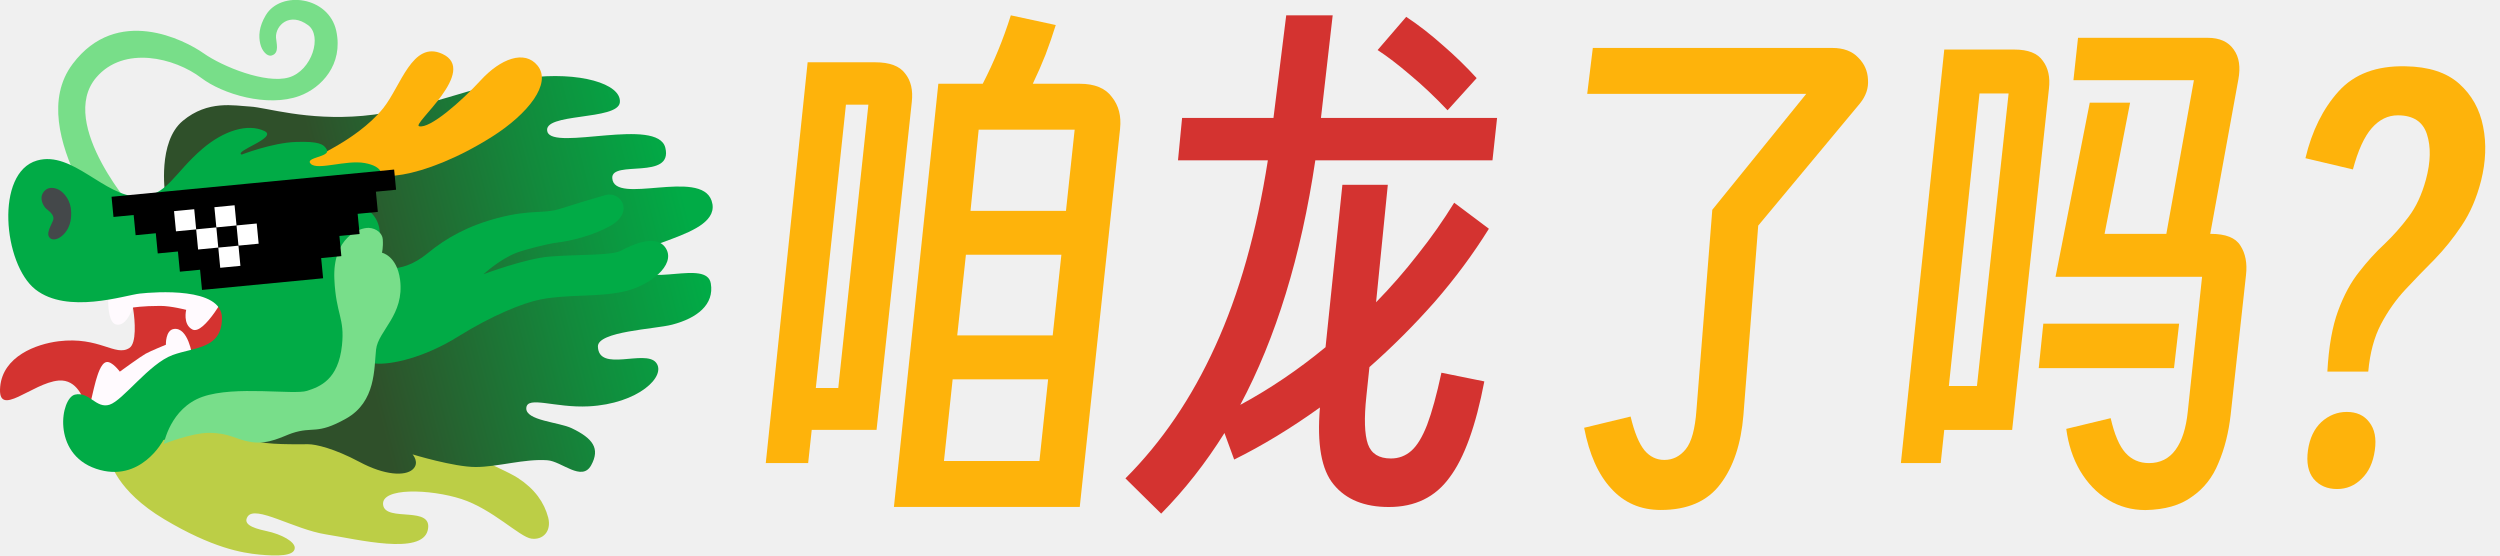
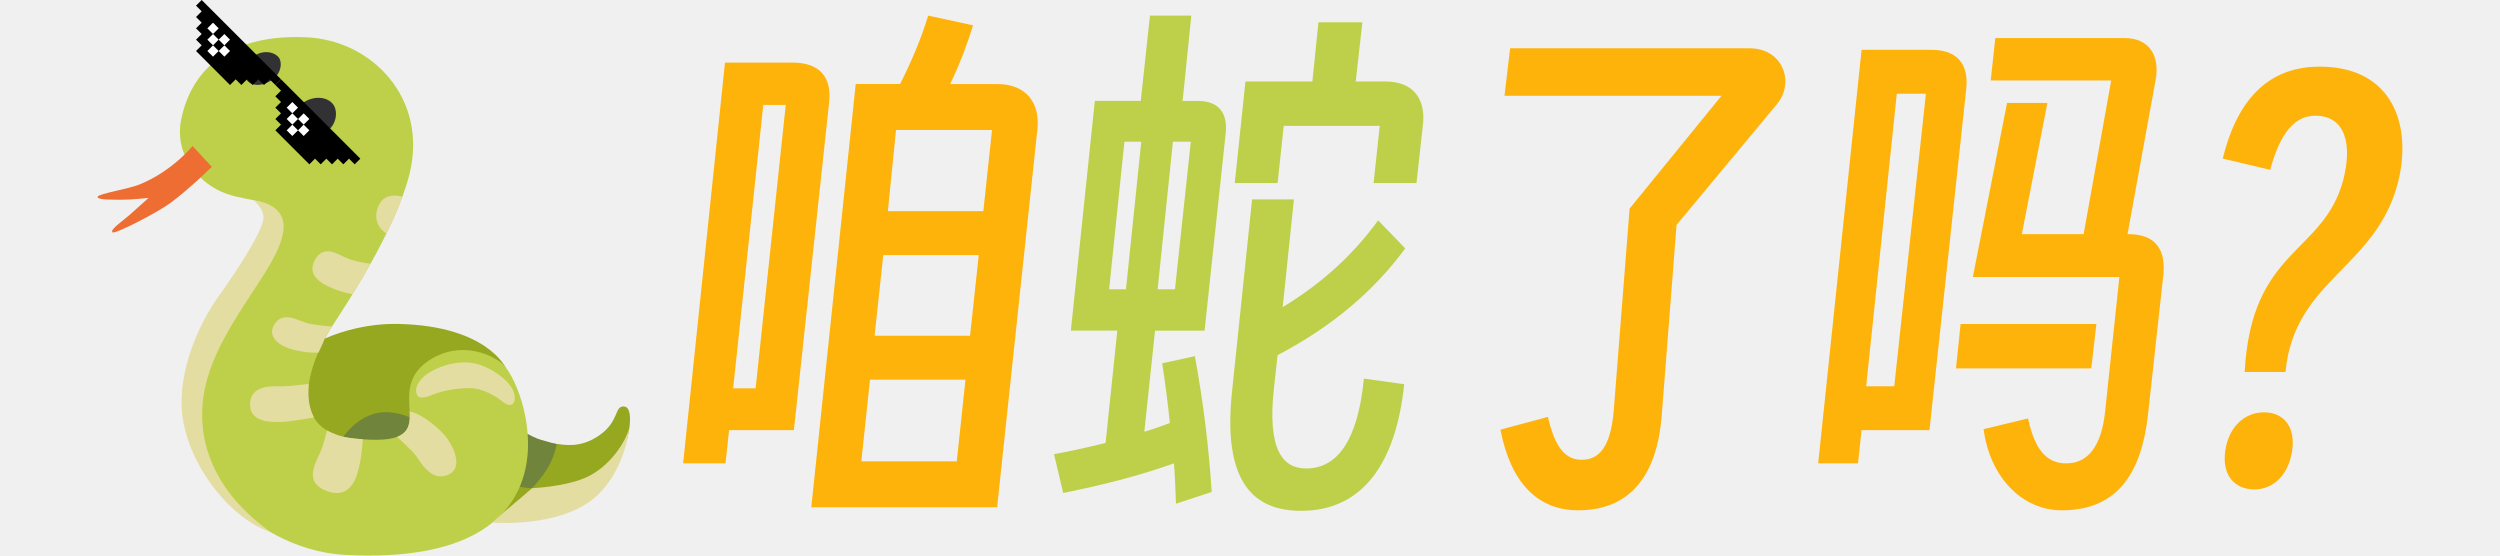
- <svg xmlns="http://www.w3.org/2000/svg" version="1.1" viewBox="0 0 144 32">
-   <defs>
-     <linearGradient id="a" x1="131.42" x2="63.091" y1="52.368" y2="69.637" gradientUnits="userSpaceOnUse">
-       <stop stop-color="#01AB46" offset=".171" />
-       <stop stop-color="#128A3C" offset=".499" />
-       <stop stop-color="#2F502A" offset="1" />
+ <svg xmlns="http://www.w3.org/2000/svg" width="144" height="32" viewBox="0 0 144 32" version="1.1" id="svg6216">
+   <defs id="defs6213">
+     <linearGradient id="SVGID_1_" gradientUnits="userSpaceOnUse" x1="131.416" y1="52.368" x2="63.091" y2="69.637">
+       <stop offset="0.171" style="stop-color:#01AB46" id="stop351" />
+       <stop offset="0.499" style="stop-color:#128A3C" id="stop353" />
+       <stop offset="1" style="stop-color:#2F502A" id="stop355" />
    </linearGradient>
  </defs>
-   <g transform="matrix(3.7795 0 0 3.7795 -30 -700)">
-     <g transform="matrix(.34461 0 0 .34461 6.9373 146.14)">
-       <g transform="matrix(.26458 0 0 .26458 1.6881 108.27)">
-         <path d="m16.74 29.97c7.41-9.85 18.72-4 21.87-1.78 3.19 2.25 10.42 5.16 14.27 4.04 3.85-1.13 5.64-6.96 3.2-8.74-3.08-2.25-5.46 0.04-5.36 2.08 0.04 0.84 0.66 2.63-0.75 3-0.73 0.19-1.6-0.75-1.88-1.97s-0.26-2.8 0.94-4.79c2.51-4.16 10.52-3.14 11.77 2.66 1.2 5.62-2.49 9.51-6.14 10.85-5.38 1.98-12.9-0.32-16.42-3-4.45-3.39-12.95-5.47-17.55-0.09-6.66 7.79 6.76 22.71 6.76 22.71l-5.26 4.13s-1.5-2.91-4.6-9.48c-2.92-6.18-5.21-13.83-0.85-19.62z" fill="#78de89" />
-         <path d="m38.04 65.17-12.2 1.69s0.75 2.44 1.03 4.22 0.58 5.59-0.66 6.38c-2.35 1.5-4.97-1.97-11.83-1.13-3.78 0.47-9.29 2.53-9.76 7.6-0.5 5.45 5.34-0.64 9.76-1.03 3.19-0.28 4.22 3.38 4.22 3.38s7.88 6.66 8.35 5.73c0.47-0.94 22.52-17.74 22.52-17.74z" fill="#d43330" />
-         <path d="m22.75 67.42s-0.56 5.63 1.22 6.1 2.82-2.82 2.82-2.82 1.6-0.28 4.6-0.28c1.79 0 4.32 0.66 4.32 0.66s-0.6 2.43 1.03 3.28c1.97 1.03 5.91-6.38 5.91-6.38l-14.08-2.44z" fill="#fffafe" />
-         <path d="m19.37 88.16s0.94-4.22 1.22-5.16 0.84-3 1.78-3.19 2.25 1.6 2.25 1.6 3.47-2.53 4.32-3 3.38-1.5 3.38-1.5-0.09-2.41 1.31-2.63c2.44-0.38 3.1 4.5 3.1 4.5l-10.7 11.17z" fill="#fffafe" />
-         <path d="m23.03 96.37s0.99 4.93 9.01 9.71 12.95 5.63 15.91 5.91 5.91 0.28 5.91-1.13c0-1.02-2.11-2.25-4.79-2.82-2.67-0.56-3.8-1.27-3.1-2.39 1.27-2.02 7.74 2.11 13.09 2.96 5.35 0.84 16.05 3.52 17.03-0.7s-7.04-1.27-7.46-4.22c-0.42-2.96 7.88-2.67 13.09-0.99 5.21 1.69 9.71 6.34 11.68 6.62s3.4-1.26 2.82-3.52c-0.66-2.53-2.25-4.79-5.07-6.62s-15.91-7.18-15.91-7.18l-28.7-2.1-10.56 0.28z" fill="#bcce46" />
-         <path d="m32.18 51.6s-1.27-8.59 2.96-12.11 8.59-2.53 11.26-2.39 9.43 2.39 18.86 1.55c10.02-0.9 18.72-5.21 27.45-6.34s15.77 0.99 15.49 4.08c-0.28 3.1-13.09 1.69-12.11 4.93 0.99 3.24 18.44-2.53 19.71 2.67 1.33 5.47-9.06 1.98-8.87 5.07 0.28 4.65 14.78-1.69 16.61 3.8 2.11 6.34-15.49 7.04-13.23 10.84 2.25 3.8 12.39-1.13 13.09 2.96 0.61 3.54-2.3 5.82-6.48 6.9-2.89 0.75-12.47 1.11-12.39 3.66 0.14 4.36 7.88 0.42 9.71 2.67s-2.96 6.9-11.26 7.32c-5.64 0.29-10.28-1.83-10.42 0.28s5.44 2.34 7.6 3.38c3.52 1.69 4.79 3.38 3.24 6.19-1.55 2.82-4.92-0.67-7.32-0.84-3.8-0.28-8.31 1.13-11.97 1.13s-10.56-2.11-10.56-2.11 1.27 1.41 0 2.53-4.65 0.99-8.87-1.27c-4.22-2.25-7.32-2.96-8.59-2.96s-7.58 0.13-8.68-0.61c-8.73-5.91 3.89-36.56 3.89-36.56z" fill="url(#a)" />
-         <path d="m54.94 46.58s9.1-3.47 13.7-9.2c2.94-3.66 4.88-11.36 9.85-9.1 6.2 2.81-5.12 11.77-3.85 12.11 1.78 0.47 7.04-4.13 10.32-7.7s7.3-5.13 9.48-2.44c2.44 3-1.6 8.07-7.51 11.83-5.91 3.75-11.39 5.76-15.02 6.38-3.85 0.66-11.17 0.75-11.17 0.75l-7.13-0.19z" fill="#feb30b" />
-         <path d="m67.51 63.71s3.73 1.9 8.59-2.11c3.02-2.49 6.69-4.58 11.83-5.91 5.42-1.41 7.53-0.63 10.21-1.48 2.67-0.84 5.9-1.83 7.67-2.32 2.53-0.7 4.95 2.87 0.7 5.21-2.82 1.55-6.41 2.46-8.87 2.75-1.41 0.16-5.29 1.15-6.66 1.67-2.82 1.06-5.58 3.61-5.58 3.61s7.05-2.65 11.12-2.96c4.93-0.38 10.35-0.14 11.9-0.99 1.55-0.84 5.98-3.03 7.53-0.28 1.53 2.71-2.67 6.12-7.04 7.11s-9.36 0.42-14.01 1.34c-2.85 0.56-8.09 2.67-13.73 6.19-5.63 3.52-11.26 4.79-13.94 4.5-2.67-0.28-7.6 6.76-7.6 6.76l-16.33 2.11-11.4 3.94s-3.8 7.32-11.26 4.79-5.91-11.83-3.52-12.39 3.52 2.39 5.77 1.69 6.61-6.86 10.56-8.31c3.66-1.34 8.24-0.99 8.24-6.19s-11.19-4.36-13.73-4.08c-2.53 0.28-12.11 3.52-17.46-0.7s-6.78-19.52 0.28-21.54c5.91-1.69 11.26 6.05 17.03 6.05 4.65 0 5.84-3.94 10.63-8.02 3.53-3.01 7.53-4.29 10.35-2.96 2.34 1.11-5.21 3.38-3.8 3.94 0 0 5.07-1.97 9.01-2.11s4.72 0.38 5.21 1.27c0.7 1.27-3.8 1.27-2.67 2.39 1.13 1.13 5.91-0.7 9.01-0.14s3.1 2.11 2.39 2.67c-0.7 0.56-5.56 1.55-5.63 2.96-0.05 0.98 3.04 1.21 4.58 2.96 1.55 1.76 1.27 4.22 1.13 5.49-0.16 1.26-0.51 3.09-0.51 3.09z" fill="#01ab46" />
-         <path d="m46.26 52.03c-3.02 0.34-8.52-4.43-11.47 2.67-2.39 5.76 5.8 10 10.84 6.12 2.3-1.76 3.59-4.01 5.35-5.77 1.16-1.16 2.67-1.99 3.03-3.1 0.62-1.96-4.59-0.27-7.75 0.08z" fill="#78de8a" />
-         <path d="m31.97 93.49s1.06-5.98 6.48-7.88 15.27-0.28 17.46-0.99c2.18-0.7 5.23-1.87 5.84-7.6 0.49-4.65-0.99-5.07-1.27-11.05-0.33-6.97 4.22-8.67 5.77-8.59 1.27 0.07 2.25 0.92 2.32 1.9 0.1 1.42-0.14 2.25-0.14 2.25s2.5 0.5 3.03 4.5c0.77 5.91-3.66 8.52-4.01 11.68-0.35 3.17 0 8.73-5 11.54s-5.44 1.24-9.08 2.46c-1.43 0.48-3.87 1.9-6.69 1.48s-3.59-1.55-7.25-1.55c-2.83 0.02-7.46 1.85-7.46 1.85z" fill="#78de8a" />
-         <path d="m42.6 58.24c-1.22 1.48-3.64 1.82-5.12 0.87-1.53-0.98-1.35-3.63 0.09-5.35 1.45-1.72 3.81-2.02 5.21-0.84 1.4 1.17 1.25 3.59-0.18 5.32z" fill="#2a2c33" />
-         <path d="m12 51.23c-1.07 1.19-0.05 2.63 0.33 2.96s1.36 0.99 1.17 1.78c-0.19 0.8-1.41 2.39-0.52 3.14s3.19-0.66 3.47-3.33-0.89-3.85-1.5-4.41c-0.6-0.56-2.06-1.13-2.95-0.14z" fill="#44484a" />
+   <g id="layer6-3-4" transform="matrix(3.779527,0,0,3.779527,-30,-700)">
+     <g id="layer4" transform="matrix(0.3446122,0,0,0.3446122,3.942238,157.6667)">
+       <text xml:space="preserve" style="font-style:normal;font-weight:normal;font-size:22.578px;line-height:1.25;font-family:sans-serif;letter-spacing:-1.323px;display:none;fill:#feb30b;fill-opacity:1;stroke:none;stroke-width:0.265" x="40.337" y="100.66" id="text157-2-3">
+         <tspan style="font-style:oblique;font-variant:normal;font-weight:normal;font-stretch:normal;font-size:22.578px;font-family:'Smiley Sans';-inkscape-font-specification:'Smiley Sans Oblique';fill:#feb30b;fill-opacity:1;stroke-width:0.265" x="0" y="0" id="tspan796-9-67">咱蛇了吗？</tspan>
+       </text>
+       <g id="g37">
+         <path id="path36" style="font-style:oblique;font-size:22.578px;line-height:1.25;font-family:'Smiley Sans';-inkscape-font-specification:'Smiley Sans Oblique';letter-spacing:-1.323px;fill:#feb30b;stroke-width:0.265" d="m 112.667,96.371 c 0.384,-4.109 4.041,-4.583 4.99,-8.444 0.61,-2.529 -0.294,-4.99 -3.342,-5.057 -2.551,-0.068 -3.838,1.671 -4.425,4.064 l 2.1,0.497 c 0.452,-1.693 1.129,-2.393 1.987,-2.393 1.355,0 1.648,1.287 1.242,2.845 -0.881,3.296 -4.064,3.003 -4.358,8.489 z m -1.377,5.193 c 0.835,0 1.513,-0.632 1.671,-1.716 0.158,-1.061 -0.384,-1.693 -1.242,-1.693 -0.858,0 -1.558,0.632 -1.716,1.693 -0.158,1.084 0.406,1.716 1.287,1.716 z" />
+         <path id="path32" style="font-style:oblique;font-size:22.578px;line-height:1.25;font-family:'Smiley Sans';-inkscape-font-specification:'Smiley Sans Oblique';letter-spacing:-1.323px;fill:#feb30b;stroke-width:0.265" d="m 102.137,84.472 h -1.784 l -1.513,7.699 h 6.48 l -0.632,5.961 c -0.158,1.468 -0.722,2.28 -1.716,2.28 -0.835,0 -1.377,-0.542 -1.693,-1.987 l -1.964,0.474 c 0.271,2.1 1.693,3.612 3.5,3.59 2.551,-0.023 3.5,-1.829 3.77,-4.222 l 0.677,-6.164 c 0.113,-1.039 -0.248,-1.829 -1.558,-1.829 h -0.023 l 1.242,-6.818 c 0.203,-1.106 -0.316,-1.851 -1.355,-1.851 h -5.735 l -0.203,1.874 h 5.328 l -1.219,6.796 h -2.732 z m -3.59,-0.61 c 0.113,-1.016 -0.316,-1.738 -1.535,-1.738 h -3.093 l -1.919,18.288 h 1.761 l 0.158,-1.468 h 3.003 z m -4.425,13.14 1.355,-12.937 h 1.287 l -1.4,12.937 z M 104.304,94.248 h -6.006 l -0.203,1.964 h 5.983 z" />
+         <path style="font-style:oblique;font-size:22.578px;line-height:1.25;font-family:'Smiley Sans';-inkscape-font-specification:'Smiley Sans Oblique';letter-spacing:-1.323px;fill:#feb30b;stroke-width:0.265" d="m 85.082,98.29 0.655,-8.422 4.448,-5.351 c 0.79,-0.971 0.248,-2.461 -1.219,-2.461 H 78.376 l -0.248,2.1 h 9.596 l -4.064,4.99 -0.7,8.918 c -0.135,1.671 -0.677,2.19 -1.422,2.19 -0.7,0 -1.174,-0.519 -1.49,-1.897 l -2.1,0.564 c 0.452,2.348 1.648,3.567 3.432,3.567 2.371,0 3.5,-1.626 3.703,-4.199 z" id="path31" />
+         <path id="path26" style="font-style:oblique;font-size:22.578px;line-height:1.25;font-family:'Smiley Sans';-inkscape-font-specification:'Smiley Sans Oblique';letter-spacing:-1.323px;fill:#bed04a;fill-opacity:1;stroke-width:0.265" d="m 58.611,101.722 c 1.693,-0.339 3.319,-0.745 4.899,-1.31 0.045,0.564 0.068,1.174 0.09,1.784 l 1.58,-0.519 c -0.135,-2.032 -0.361,-3.906 -0.745,-6.006 l -1.445,0.316 c 0.135,0.881 0.248,1.738 0.339,2.642 -0.361,0.135 -0.745,0.271 -1.129,0.384 l 0.474,-4.47 h 2.19 l 0.926,-8.647 c 0.113,-0.881 -0.203,-1.513 -1.242,-1.513 H 63.894 L 64.278,80.611 h -1.829 l -0.406,3.77 H 60.011 L 58.95,94.542 h 2.055 l -0.519,4.967 c -0.745,0.181 -1.513,0.361 -2.28,0.497 z m 9.483,-13.705 0.271,-2.529 h 4.245 l -0.271,2.529 h 1.897 l 0.294,-2.664 c 0.09,-1.106 -0.474,-1.829 -1.671,-1.829 h -1.31 l 0.294,-2.619 h -1.942 l -0.271,2.619 h -2.958 l -0.474,4.493 z m -7.451,4.696 0.677,-6.525 h 0.745 l -0.677,6.525 z m 2.145,0 0.677,-6.525 h 0.79 l -0.7,6.525 z m 9.121,3.951 c -0.271,2.777 -1.197,3.974 -2.551,3.974 -1.016,0 -1.738,-0.79 -1.422,-3.59 l 0.158,-1.422 c 2.416,-1.264 4.267,-2.845 5.644,-4.719 l -1.197,-1.242 c -1.084,1.49 -2.438,2.754 -4.222,3.838 l 0.497,-4.764 h -1.851 l -0.881,8.444 c -0.452,4.154 1.016,5.328 3.048,5.328 2.754,0 4.199,-2.145 4.561,-5.599 z" />
+         <path id="text157-2-3-7" style="font-style:oblique;font-size:22.578px;line-height:1.25;font-family:'Smiley Sans';-inkscape-font-specification:'Smiley Sans Oblique';letter-spacing:-1.323px;fill:#feb30b;stroke-width:0.265" d="m 57.473,85.624 c 0.113,-1.106 -0.452,-1.987 -1.784,-1.987 h -2.077 c 0.429,-0.881 0.745,-1.738 1.016,-2.596 L 52.642,80.611 c -0.316,1.039 -0.745,2.032 -1.242,3.025 h -1.964 l -1.964,18.717 h 8.218 z m -13.795,14.788 0.158,-1.468 h 2.867 l 1.558,-14.495 c 0.113,-1.039 -0.339,-1.761 -1.626,-1.761 h -2.98 l -1.851,17.724 z m 0.339,-3.319 1.332,-12.531 h 0.993 l -1.332,12.531 z m 6.841,-7.834 0.361,-3.59 h 4.245 l -0.384,3.59 z m -0.587,5.509 0.384,-3.567 h 4.222 l -0.384,3.567 z m -0.587,5.554 0.384,-3.612 h 4.222 l -0.384,3.612 z" />
      </g>
-       <g transform="matrix(.4217 -.040593 .040593 .4217 -21.447 61.053)">
-         <path d="m55 150v2.117h2.117v2.117h2.117v2.117h2.117v2.117h2.117v2.117h12.7v-2.117h2.117v-2.117h2.117v-2.117h2.117v-2.117h2.117v-2.117h-14.817z" stroke-width=".265" />
-         <g fill="#fff">
-           <path d="m67.7 156.35h-2.117v2.117h2.117v-1.058z" />
-           <path d="m67.7 154.23v2.117h2.117v-2.117h-1.058z" />
-           <path d="m65.583 154.23h2.117v-2.117h-2.117v1.058z" />
-           <path d="m63.466 154.23v2.117h2.117v-2.117h-1.058z" />
-           <path d="m61.35 152.12v2.117h2.117v-2.117h-1.058z" />
+       <g id="layer1-2" transform="matrix(0.2645833,0,0,0.2645833,52.87237,64.32753)">
+         <g id="g2" transform="matrix(1.491566,0,0,1.491566,-289.9642,-123.3148)">
+           <path style="fill:#96a820;stroke-width:0.5" d="m 123.21,161.774 c 0,0 4.495,-3.41 11.215,-3.285 9.95,0.19 12.06,4.925 12.06,4.925 l 1.595,7.51 c 0,0 3.005,0.89 3.94,0.985 0.94,0.095 2.77,0.585 4.975,-0.96 2.205,-1.55 1.64,-3.26 2.72,-3.215 1.41,0.06 0.42,4.785 -0.8,6.29 -1.22,1.5 -6.665,4.365 -8.965,4.975 -2.3,0.61 -3.005,1.57 -5.395,1.62 -2.395,0.045 -8.4,-1.57 -8.4,-1.57 l -12.95,-6.1 v -11.175 z" id="path1" />
+           <path style="fill:#70853b;stroke-width:0.5" d="m 127.95,171.629 c 0,0 1.97,-3.52 5.49,-3.24 3.52,0.28 4.785,2.77 4.785,2.77 l -7.79,2.535 z" id="path2-3" />
+           <path style="fill:#70853b;stroke-width:0.5" d="m 146.015,176.184 c 2.485,0.8 3.425,0.705 3.425,0.705 0,0 1.455,-1.55 2.065,-2.865 0.61,-1.315 0.68,-2.065 0.68,-2.065 0,0 -0.96,-0.235 -1.855,-0.515 -0.89,-0.28 -2.675,-1.315 -2.675,-1.315 l -2.065,5.68 z" id="path3" />
+           <path style="fill:#bed04a;stroke-width:0.5" d="m 124.195,126.369 c 7.32,0.35 13.64,6.875 11.475,15.415 -1.62,6.38 -7.255,14.82 -8.66,16.985 -2.58,3.99 -5.35,11.73 2.415,12.555 11.105,1.175 2.905,-4.915 8.335,-8.67 2.85,-1.97 6.095,-1.35 8.185,0.15 2.725,1.96 10.31,23.03 -17.455,21.565 -5.77,-0.305 -10.355,-3.485 -12.88,-5.915 -7.475,-7.18 -1.74,-19.15 -1.265,-20.2 0.63,-1.405 6.54,-9.08 6.12,-11.54 -0.42,-2.465 -2.465,-1.83 -5.28,-2.815 -2.815,-0.985 -5.94,-4.1 -5.07,-8.375 0.81,-3.98 3.88,-9.645 14.08,-9.155 z" id="path4-7" />
+           <path style="fill:#e4dda2;stroke-width:0.5" d="m 144.96,180.744 c 0,0 1.36,-1.23 1.83,-1.605 0.47,-0.375 2.65,-2.25 2.65,-2.25 0,0 3.465,-0.125 5.865,-1.125 2.98,-1.245 4.715,-4.365 4.95,-5.465 0.125,-0.595 -0.305,5.35 -4.575,8.235 -4.125,2.785 -10.72,2.21 -10.72,2.21 z" id="path5-5" />
+           <path style="fill:#e4dda2;stroke-width:0.5" d="m 110.15,166.949 c -0.165,6.265 4.955,12.865 9.395,14.64 2.465,0.985 -7.885,-3.835 -7.04,-14.115 0.67,-8.175 8.905,-15.135 9.08,-19.78 0.105,-2.815 -3.38,-3.06 -3.38,-3.06 0,0 1.08,0.81 1.125,1.865 0.07,1.69 -4.295,7.885 -5.21,9.15 -0.905,1.27 -3.825,5.95 -3.97,11.3 z" id="path6-9" />
+           <path style="fill:#ee6d33;stroke-width:0.5" d="m 111.385,138.549 2.16,2.345 c 0.105,-0.145 -2.36,2.355 -4.645,4.035 -1.53,1.125 -6.24,3.535 -6.49,3.295 -0.315,-0.305 1.14,-1.265 1.935,-1.97 0.605,-0.535 2.11,-1.89 2.11,-1.89 0,0 -1.855,0.2 -2.745,0.2 -0.89,0 -3.165,0.07 -2.955,-0.35 0.165,-0.33 3.44,-0.85 4.67,-1.35 3.705,-1.5 5.96,-4.315 5.96,-4.315 z" id="path7-2" />
+           <path style="fill:#323234;stroke-width:0.5" d="m 120.325,131.119 c -1.285,0.895 -2.535,0.67 -2.94,-0.08 -0.3,-0.56 -0.385,-1.62 0.8,-2.515 1.045,-0.79 2.385,-0.55 2.875,0.13 0.41,0.575 0.24,1.79 -0.735,2.465 z" id="path8-2" />
+           <path style="fill:#323234;stroke-width:0.5" d="m 126.34,136.949 c -1.535,0.9 -2.78,0.435 -3.31,-0.38 -0.43,-0.665 -0.33,-2.265 0.915,-2.985 1.29,-0.75 2.72,-0.48 3.27,0.415 0.46,0.75 0.295,2.265 -0.875,2.95 z" id="path9-8" />
+           <path style="fill:#e4dda2;stroke-width:0.5" d="m 132.22,145.259 c -0.915,2.125 0.915,3.11 0.915,3.11 0,0 0.715,-1.525 1.02,-2.215 0.375,-0.855 0.74,-1.92 0.74,-1.92 0,0 -1.945,-0.675 -2.675,1.025 z" id="path10" />
+           <path style="fill:#e4dda2;stroke-width:0.5" d="m 131.305,151.744 c 0,0 -1.265,-0.14 -2.395,-0.53 -1.025,-0.355 -2.75,-1.8 -3.8,0.07 -0.97,1.725 0.655,2.675 1.935,3.205 1.195,0.495 2.27,0.67 2.27,0.67 0,0 0.82,-1.375 1.055,-1.76 0.235,-0.385 0.935,-1.655 0.935,-1.655 z" id="path11-9" />
+           <path style="fill:#e4dda2;stroke-width:0.5" d="m 127.01,158.774 c 0,0 -1.69,-0.095 -2.78,-0.375 -0.955,-0.245 -2.7,-1.41 -3.66,0.105 -0.855,1.35 0.385,2.42 2.04,2.85 1.83,0.475 2.885,0.335 2.885,0.335 0,0 0.44,-0.895 0.615,-1.39 0.185,-0.505 0.9,-1.525 0.9,-1.525 z" id="path12-7" />
+           <path style="fill:#e4dda2;stroke-width:0.5" d="m 124.395,165.199 c 0,0 -2.04,0.28 -3.025,0.28 -1.02,0 -3.6,-0.24 -3.545,2.135 0.045,2.04 2.81,1.87 3.52,1.855 1.01,-0.025 3.645,-0.5 3.645,-0.5 0,0 -0.45,-0.8 -0.58,-1.92 -0.1,-0.82 -0.015,-1.85 -0.015,-1.85 z" id="path13-3" />
+           <path style="fill:#e4dda2;stroke-width:0.5" d="m 126.445,170.434 c 0,0 -0.33,1.485 -0.81,2.57 -0.53,1.195 -1.76,3.24 0.74,4.19 2.31,0.88 3.24,-0.775 3.66,-2.64 0.39,-1.735 0.42,-3.15 0.42,-3.15 0,0 -1.22,-0.055 -2.23,-0.285 -0.81,-0.195 -1.78,-0.685 -1.78,-0.685 z" id="path14-6" />
+           <path style="fill:#e4dda2;stroke-width:0.5" d="m 134.295,171.149 c 0,0 1.655,1.445 2.18,2.18 0.53,0.74 1.735,2.97 3.66,2.005 1.69,-0.845 0.325,-3.425 -0.495,-4.365 -0.685,-0.785 -1.725,-1.64 -2.71,-2.205 -0.66,-0.375 -1.22,-0.47 -1.22,-0.47 0,0 0.115,1.03 -0.19,1.76 -0.32,0.785 -1.225,1.095 -1.225,1.095 z" id="path15-1" />
+           <path style="fill:#e4dda2;stroke-width:0.5" d="m 136.48,166.279 c 0.17,0.58 0.675,0.605 1.795,0.14 1.195,-0.495 2.815,-0.74 4.155,-0.74 1.585,0 3.13,1.055 3.695,1.515 0.565,0.46 1.245,0.62 1.35,-0.26 0.105,-0.88 -0.53,-1.865 -1.76,-2.745 -0.75,-0.535 -2.09,-1.36 -3.67,-1.395 -1.685,-0.035 -3.24,0.565 -4.225,1.195 -0.61,0.395 -1.625,1.34 -1.34,2.29 z" id="path16-2" />
        </g>
-       </g>
-     </g>
-     <g transform="matrix(.34461 0 0 .34461 -5.2603 156.35)" stroke-width=".265" aria-label="咱龙了吗？">
-       <path d="m87.833 89.436-1.784 16.73-8.218 1e-5 1.964-18.717h1.964c0.497-0.963 0.911-1.972 1.242-3.025l1.987 0.429c-0.135 0.436-0.286 0.873-0.452 1.31-0.166 0.421-0.354 0.85-0.564 1.287h2.077c0.662 0 1.136 0.196 1.422 0.587 0.301 0.376 0.421 0.843 0.361 1.4zm-13.795 14.788h-1.874l1.851-17.724h2.98c0.647 0 1.091 0.166 1.332 0.497 0.256 0.316 0.354 0.738 0.294 1.264l-1.558 14.495h-2.867zm0.339-3.319h0.993l1.332-12.531h-0.993zm6.841-7.835h4.222l0.384-3.59h-4.245zm-0.587 5.509h4.222l0.384-3.567h-4.222zm-0.587 5.554h4.222l0.384-3.612h-4.222z" fill="#feb30b" />
-       <path d="m89.649 106.46-1.58-1.558q2.416-2.416 3.974-5.848 1.58-3.454 2.325-8.218h-3.974l0.181-1.874h4.041l0.564-4.538h2.055l-0.519 4.538h7.789l-0.203 1.874h-7.835q-0.948 6.367-3.319 10.815 1.964-1.061 3.771-2.551l0.745-7.18h2.009l-0.519 5.193q0.993-1.016 1.851-2.122 0.881-1.106 1.603-2.28l1.535 1.151q-1.039 1.671-2.393 3.229-1.355 1.535-2.89 2.89l-0.135 1.287q-0.158 1.468 0.068 2.122 0.226 0.632 1.016 0.632 0.519 0 0.903-0.339t0.7-1.151q0.316-0.835 0.632-2.303l1.897 0.384q-0.564 2.958-1.535 4.245-0.948 1.31-2.687 1.31-1.626 0-2.438-0.993-0.813-0.971-0.61-3.409-1.919 1.377-3.793 2.303l-0.429-1.174q-1.242 1.987-2.8 3.567zm13.953-19.259-1.287 1.422q-0.835-0.881-1.648-1.558-0.79-0.677-1.445-1.106l1.264-1.468q0.79 0.519 1.603 1.242 0.813 0.7 1.513 1.468z" fill="#d43330" />
-       <g fill="#feb30b">
-         <path d="m115.4 102.1q-0.158 1.919-1.016 3.048-0.858 1.151-2.642 1.151-1.332 0-2.19-0.948-0.858-0.926-1.197-2.687l2.055-0.497q0.248 1.039 0.61 1.49 0.361 0.429 0.881 0.429 0.564 0 0.948-0.474 0.384-0.474 0.474-1.738l0.7-8.851 4.154-5.125h-9.686l0.248-2.032h10.589q0.745 0 1.151 0.429 0.406 0.406 0.429 0.971 0.045 0.564-0.361 1.061l-4.493 5.396z" />
-         <path d="m132.5 88.285-1.129 5.803h2.732l1.219-6.796h-5.328l0.203-1.874h5.735q0.79 0 1.151 0.519 0.361 0.497 0.203 1.332l-1.242 6.819h0.023q0.993 0 1.31 0.519 0.339 0.519 0.248 1.31l-0.677 6.164q-0.135 1.197-0.542 2.145-0.384 0.948-1.174 1.49-0.768 0.564-2.055 0.587-0.903 0-1.648-0.452-0.745-0.452-1.242-1.287-0.474-0.813-0.61-1.851l1.964-0.474q0.248 1.084 0.655 1.535t1.039 0.452q0.745 0 1.174-0.587 0.429-0.587 0.542-1.693l0.632-5.96h-6.48l1.513-7.699zm-8.376 15.94h-1.761l1.919-18.288h3.093q0.926 0 1.264 0.497 0.361 0.474 0.271 1.242l-1.626 15.082h-3.003zm0.361-3.409h1.242l1.4-12.937h-1.287zm10.183-2.755-0.226 1.964h-5.983l0.203-1.964z" />
-         <path d="m143.03 100.18h-1.806q0.09-1.648 0.474-2.687 0.384-1.039 0.926-1.716 0.542-0.7 1.129-1.242 0.587-0.564 1.061-1.197 0.497-0.655 0.768-1.648 0.316-1.174 0.045-2.009-0.271-0.835-1.287-0.835-0.655 0-1.151 0.564-0.497 0.564-0.835 1.829l-2.1-0.497q0.429-1.806 1.468-2.958 1.039-1.151 2.958-1.106 1.535 0.023 2.371 0.768 0.835 0.745 1.061 1.897 0.226 1.129-0.09 2.393-0.294 1.151-0.858 1.987-0.542 0.813-1.197 1.49-0.655 0.655-1.287 1.332t-1.084 1.535q-0.452 0.858-0.564 2.1zm-1.377 5.193q-0.655 0-1.039-0.452-0.361-0.452-0.248-1.264 0.113-0.79 0.587-1.242 0.497-0.452 1.129-0.452 0.655 0 0.993 0.452 0.361 0.452 0.248 1.242-0.113 0.813-0.587 1.264-0.452 0.452-1.084 0.452z" />
+         <g id="g3" transform="matrix(0.4474697,0.4474697,-0.4474697,0.4474697,-124.6729,61.30217)" style="display:inline">
+           <path id="path18813-6-5-9" style="fill:#000000;stroke-width:0.265" d="m 0,-5.292 v 1.058 1.058 h 1.058 1.058 v 1.058 1.058 H 3.175 4.233 V 0 1.058 H 5.292 6.35 V 2.117 3.175 h 1.058 1.058 v 1.058 1.058 h 6.35 6.35 V 4.233 3.175 H 22.225 23.283 V 2.117 1.058 H 24.342 25.4 V 0 -1.058 h 1.058 1.058 V -2.117 -3.175 H 28.575 29.633 V -4.233 -5.292 H 14.817 Z" />
+           <g id="g19784-6-3" transform="translate(-55,-155.2917)">
+             <path id="path18979-2-19" style="fill:#ffffff;fill-opacity:1;stroke:none;stroke-width:0.265px;stroke-linecap:butt;stroke-linejoin:miter;stroke-opacity:1" d="M 67.7,156.35 H 66.641 65.583 v 1.058 1.058 h 1.058 1.058 v -1.058 z" />
+             <path id="path19773-9-4" style="fill:#ffffff;fill-opacity:1;stroke:none;stroke-width:0.265px;stroke-linecap:butt;stroke-linejoin:miter;stroke-opacity:1" d="m 67.7,154.233 v 1.058 1.058 h 1.058 1.058 v -1.058 -1.058 h -1.058 z" />
+             <path id="path19769-1-78" style="fill:#ffffff;fill-opacity:1;stroke:none;stroke-width:0.265px;stroke-linecap:butt;stroke-linejoin:miter;stroke-opacity:1" d="m 65.583,154.233 h 1.058 1.058 v -1.058 -1.058 H 66.641 65.583 v 1.058 z" />
+             <path id="path19767-2-4" style="fill:#ffffff;fill-opacity:1;stroke:none;stroke-width:0.265px;stroke-linecap:butt;stroke-linejoin:miter;stroke-opacity:1" d="m 63.466,154.233 v 1.058 1.058 h 1.058 1.058 v -1.058 -1.058 h -1.058 z" />
+             <path id="path19765-7-5" style="fill:#ffffff;fill-opacity:1;stroke:none;stroke-width:0.265px;stroke-linecap:butt;stroke-linejoin:miter;stroke-opacity:1" d="m 61.35,152.117 v 1.058 1.058 h 1.058 1.058 v -1.058 -1.058 h -1.058 z" />
+           </g>
+           <path id="path18813-6-5-7" style="fill:#000000;stroke-width:0.265" d="m 29.633,-5.292 v 1.058 1.058 h 1.058 1.058 v 1.058 1.058 H 32.808 33.866 V 0 1.058 H 34.925 35.983 V 2.117 3.175 h 1.058 1.058 v 1.058 1.058 h 6.35 6.35 V 4.233 3.175 H 51.858 52.916 V 2.117 1.058 H 53.975 55.033 V 0 -1.058 h 1.058 1.058 V -2.117 -3.175 H 58.208 59.266 V -4.233 -5.292 H 44.45 Z" />
+           <g id="g19784-6-0" transform="translate(-25.367,-155.2917)">
+             <path id="path18979-2-9" style="fill:#ffffff;fill-opacity:1;stroke:none;stroke-width:0.265px;stroke-linecap:butt;stroke-linejoin:miter;stroke-opacity:1" d="M 67.7,156.35 H 66.641 65.583 v 1.058 1.058 h 1.058 1.058 v -1.058 z" />
+             <path id="path19773-9-3" style="fill:#ffffff;fill-opacity:1;stroke:none;stroke-width:0.265px;stroke-linecap:butt;stroke-linejoin:miter;stroke-opacity:1" d="m 67.7,154.233 v 1.058 1.058 h 1.058 1.058 v -1.058 -1.058 h -1.058 z" />
+             <path id="path19769-1-6" style="fill:#ffffff;fill-opacity:1;stroke:none;stroke-width:0.265px;stroke-linecap:butt;stroke-linejoin:miter;stroke-opacity:1" d="m 65.583,154.233 h 1.058 1.058 v -1.058 -1.058 H 66.641 65.583 v 1.058 z" />
+             <path id="path19767-2-0" style="fill:#ffffff;fill-opacity:1;stroke:none;stroke-width:0.265px;stroke-linecap:butt;stroke-linejoin:miter;stroke-opacity:1" d="m 63.466,154.233 v 1.058 1.058 h 1.058 1.058 v -1.058 -1.058 h -1.058 z" />
+             <path id="path19765-7-6" style="fill:#ffffff;fill-opacity:1;stroke:none;stroke-width:0.265px;stroke-linecap:butt;stroke-linejoin:miter;stroke-opacity:1" d="m 61.35,152.117 v 1.058 1.058 h 1.058 1.058 v -1.058 -1.058 h -1.058 z" />
+           </g>
+         </g>
      </g>
    </g>
  </g>
</svg>
